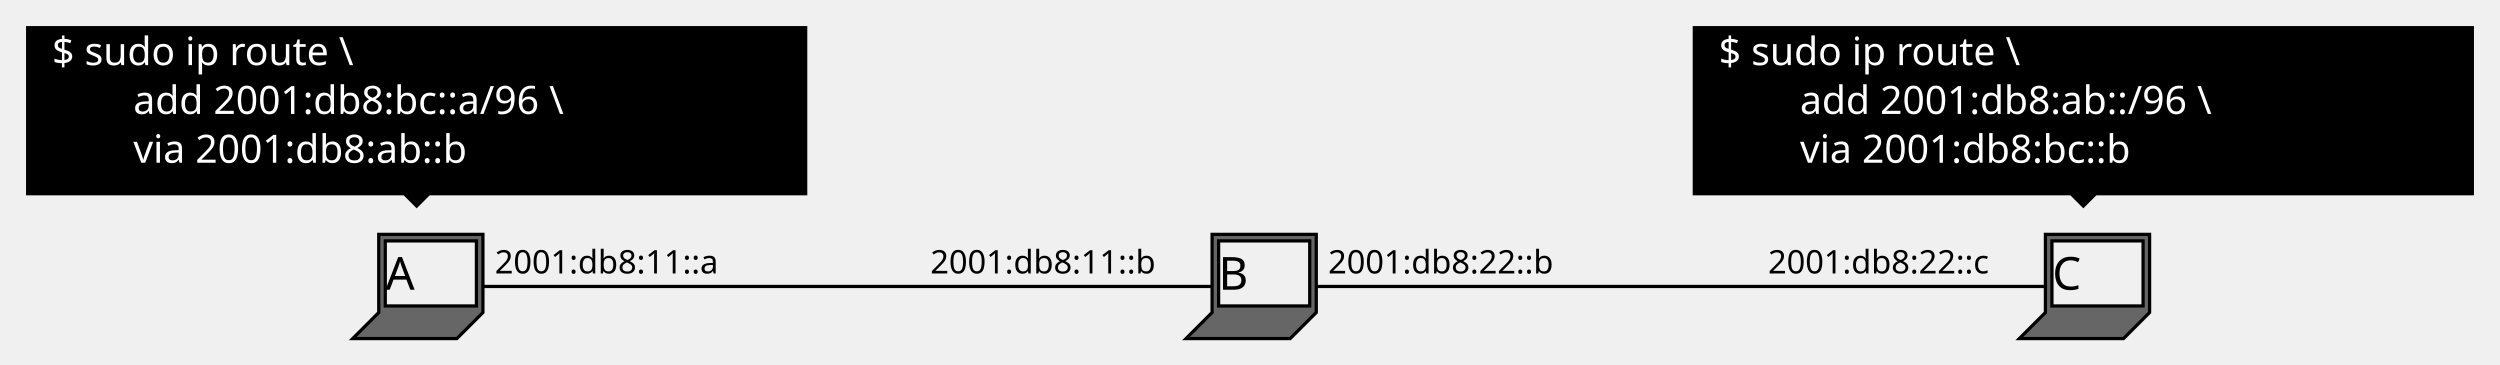
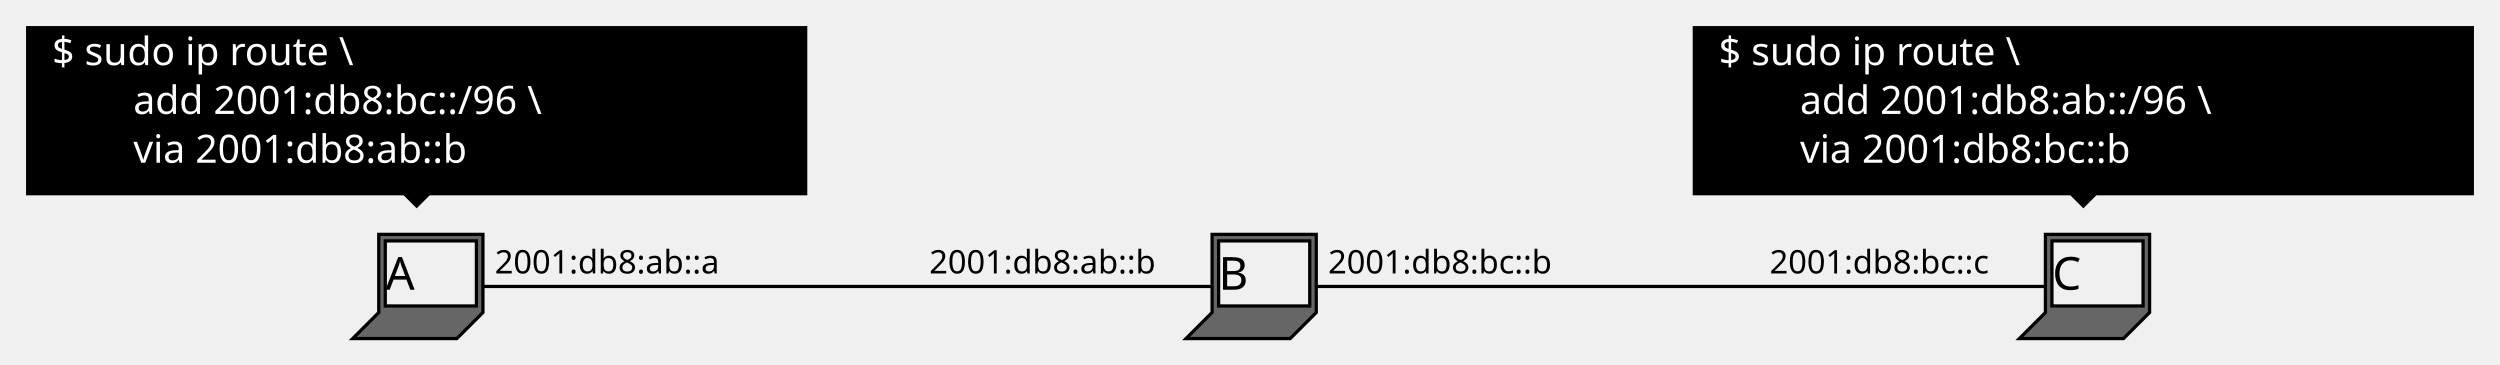
<svg xmlns="http://www.w3.org/2000/svg" xmlns:xlink="http://www.w3.org/1999/xlink" width="768" height="112" id="svg2" version="1.1">
  <defs id="defs4" />
  <g id="layer1" transform="translate(0,-796.3622)" style="display:inline">
    <path id="path972" style="fill:#000000;stroke:none;stroke-linecap:square;stroke-linejoin:round;stroke-dasharray:2, 2" d="m 520,804.362 h 240 v 52 H 644 l -4,4 -4,-4 H 520 Z" />
    <path id="rect915" style="fill:#000000;stroke:none;stroke-linecap:square;stroke-linejoin:round;stroke-dasharray:2, 2" d="m 8,804.362 h 240 v 52 H 132 l -4,4 -4,-4 H 8 Z" />
    <path id="path4242" style="fill:none;stroke:#000000;stroke-width:1;stroke-miterlimit:4;stroke-dasharray:none;stroke-dashoffset:0;stroke-opacity:1" cx="9.5" cy="227" r="2.5" d="" />
    <text xml:space="preserve" style="font-style:normal;font-weight:normal;font-size:14px;line-height:125%;font-family:Sans;text-align:center;letter-spacing:0px;word-spacing:0px;text-anchor:middle;fill:#000000;fill-opacity:1;stroke:none" x="132" y="885.362" id="text3042">
      <tspan id="tspan3044" x="132" y="885.362">A</tspan>
    </text>
    <text id="text3062" y="885.362" x="644" style="font-style:normal;font-weight:normal;font-size:14px;line-height:125%;font-family:Sans;text-align:center;letter-spacing:0px;word-spacing:0px;text-anchor:middle;fill:#000000;fill-opacity:1;stroke:none" xml:space="preserve">
      <tspan y="885.362" x="644" id="tspan3064">C</tspan>
    </text>
    <path id="rect3143" style="display:inline;fill:#666666;stroke:#000000;stroke-width:1;stroke-miterlimit:4;stroke-dasharray:none" d="m 116.354,868.362 v 24 l -8,8 h 32 l 8,-8 v -24 z m 2,2 h 28 v 20 h -28 z" />
    <use x="0" y="0" xlink:href="#rect3143" id="use1005" transform="translate(512)" width="100%" height="100%" />
    <text id="text867" y="885.362" x="388" style="font-style:normal;font-weight:normal;font-size:14px;line-height:125%;font-family:Sans;text-align:center;letter-spacing:0px;word-spacing:0px;text-anchor:middle;fill:#000000;fill-opacity:1;stroke:none" xml:space="preserve">
      <tspan y="885.362" x="388" id="tspan865">B</tspan>
    </text>
    <use x="0" y="0" xlink:href="#rect3143" id="use869" transform="translate(256)" width="100%" height="100%" />
    <path style="fill:none;stroke:#000000;stroke-width:1px;stroke-linecap:butt;stroke-linejoin:miter;stroke-opacity:1" d="M 148,884.362 H 372" id="path3829" />
    <path style="fill:none;stroke:#000000;stroke-width:1px;stroke-linecap:butt;stroke-linejoin:miter;stroke-opacity:1" d="M 404,884.362 H 628" id="path871" />
    <text xml:space="preserve" style="font-size:10px;line-height:1.25;font-family:sans-serif;letter-spacing:0px" x="152" y="880.362" id="text877">
-       <tspan id="tspan875" x="152" y="880.362">2001:db8:11::a</tspan>
+       <tspan id="tspan875" x="152" y="880.362">2001:db8:ab::a</tspan>
    </text>
    <text xml:space="preserve" style="font-size:10px;line-height:1.25;font-family:sans-serif;text-align:end;letter-spacing:0px;text-anchor:end" x="368" y="880.362" id="text881">
-       <tspan id="tspan879" x="368" y="880.362">2001:db8:11::b</tspan>
+       <tspan id="tspan879" x="368" y="880.362">2001:db8:ab::b</tspan>
    </text>
    <text xml:space="preserve" style="font-size:10px;line-height:1.25;font-family:sans-serif;text-align:start;letter-spacing:0px;text-anchor:start" x="408" y="880.362" id="text885">
-       <tspan id="tspan883" x="408" y="880.362">2001:db8:22::b</tspan>
+       <tspan id="tspan883" x="408" y="880.362">2001:db8:bc::b</tspan>
    </text>
    <text xml:space="preserve" style="font-size:10px;line-height:1.25;font-family:sans-serif;text-align:end;letter-spacing:0px;text-anchor:end" x="624" y="880.362" id="text889">
-       <tspan id="tspan887" x="624" y="880.362">2001:db8:22::c</tspan>
+       <tspan id="tspan887" x="624" y="880.362">2001:db8:bc::c</tspan>
    </text>
  </g>
  <g id="layer2" style="display:inline">
    <text xml:space="preserve" style="font-style:normal;font-variant:normal;font-weight:normal;font-stretch:normal;font-size:12px;line-height:1.25;font-family:'Courier 10 Pitch';-inkscape-font-specification:'Courier 10 Pitch';text-align:start;letter-spacing:0px;text-anchor:start;display:inline;fill:#ffffff" x="16" y="20" id="text875">
      <tspan x="16" y="20" style="font-size:12px;fill:#ffffff" id="tspan997">$ sudo ip route \</tspan>
-       <tspan x="16" y="35" style="font-size:12px;fill:#ffffff" id="tspan866">        add 2001:db8:bc::a/96 \</tspan>
+       <tspan x="16" y="35" style="font-size:12px;fill:#ffffff" id="tspan866">        add 2001:db8:bc::/96 \</tspan>
      <tspan x="16" y="50" style="font-size:12px;fill:#ffffff" id="tspan868">        via 2001:db8:ab::b</tspan>
      <tspan x="16" y="65" style="font-size:12px;fill:#ffffff" id="tspan876" />
    </text>
    <text xml:space="preserve" style="font-style:normal;font-variant:normal;font-weight:normal;font-stretch:normal;font-size:12px;line-height:1.25;font-family:'Courier 10 Pitch';-inkscape-font-specification:'Courier 10 Pitch';text-align:start;letter-spacing:0px;text-anchor:start;display:inline;fill:#ffffff" x="528" y="20" id="text913">
      <tspan x="528" y="20" style="font-size:12px;fill:#ffffff" id="tspan888">$ sudo ip route \</tspan>
      <tspan x="528" y="35" style="font-size:12px;fill:#ffffff" id="tspan872">        add 2001:db8:ab::/96 \</tspan>
      <tspan x="528" y="50" style="font-size:12px;fill:#ffffff" id="tspan874">        via 2001:db8:bc::b</tspan>
    </text>
  </g>
</svg>
